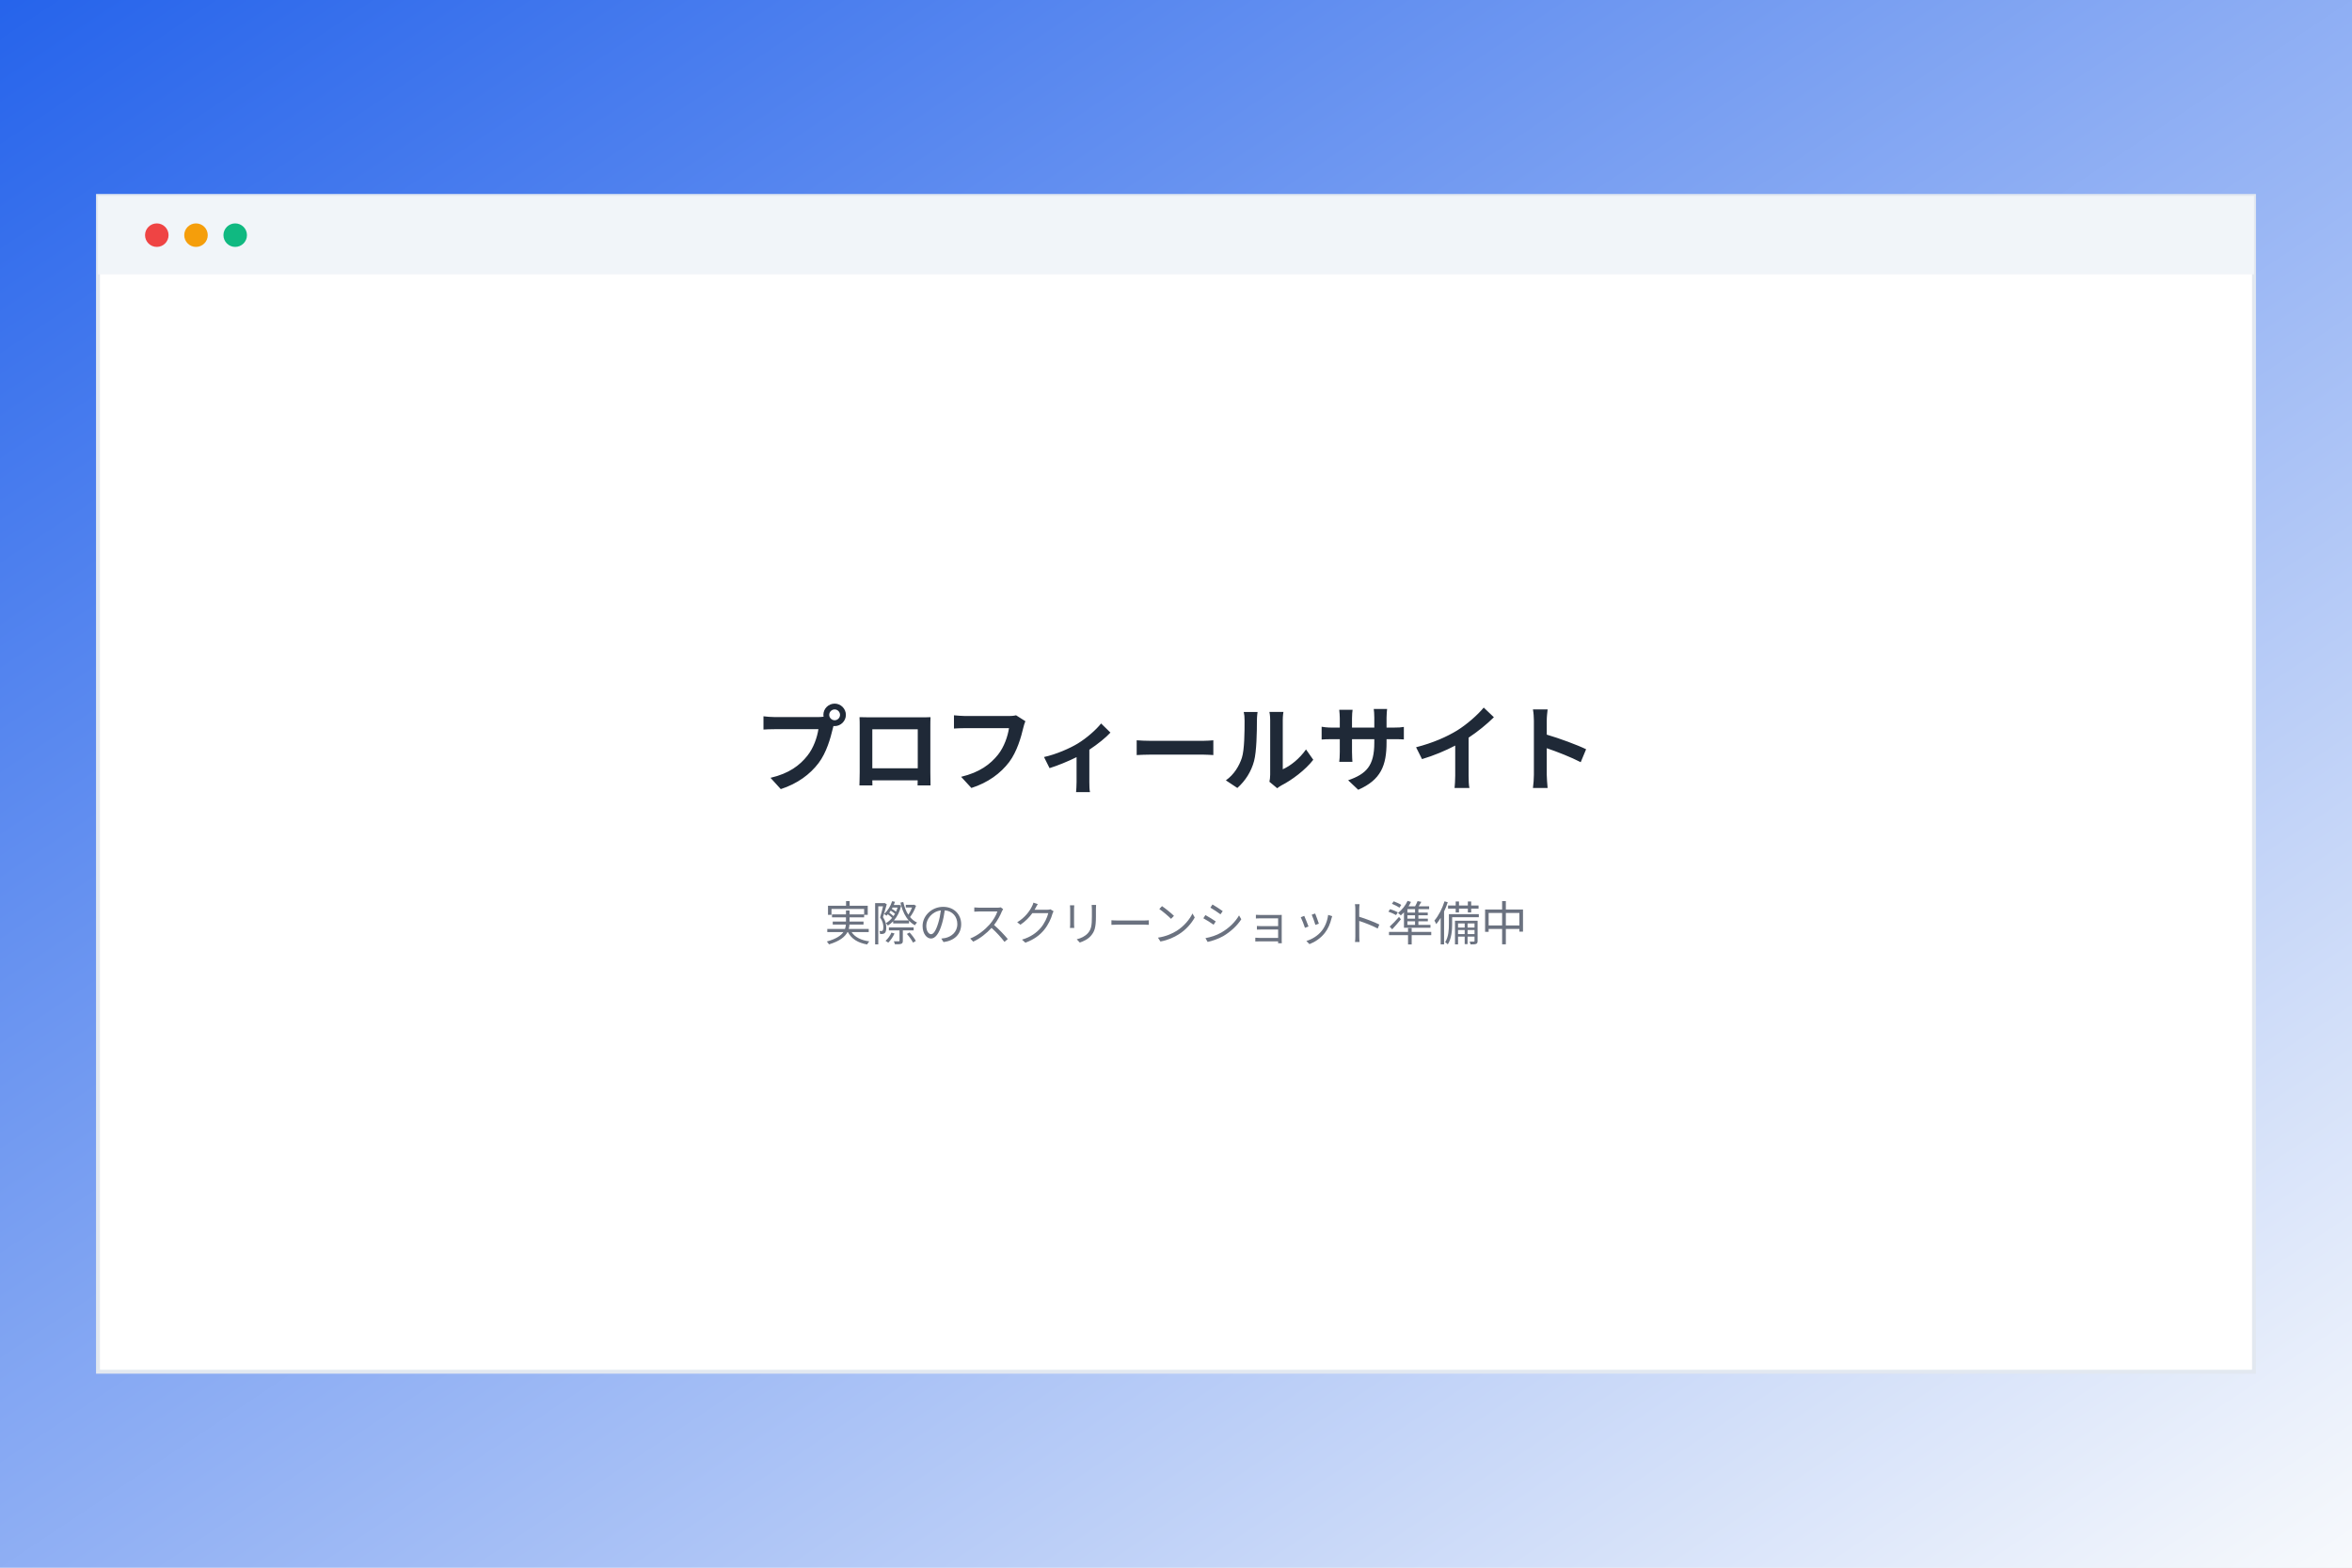
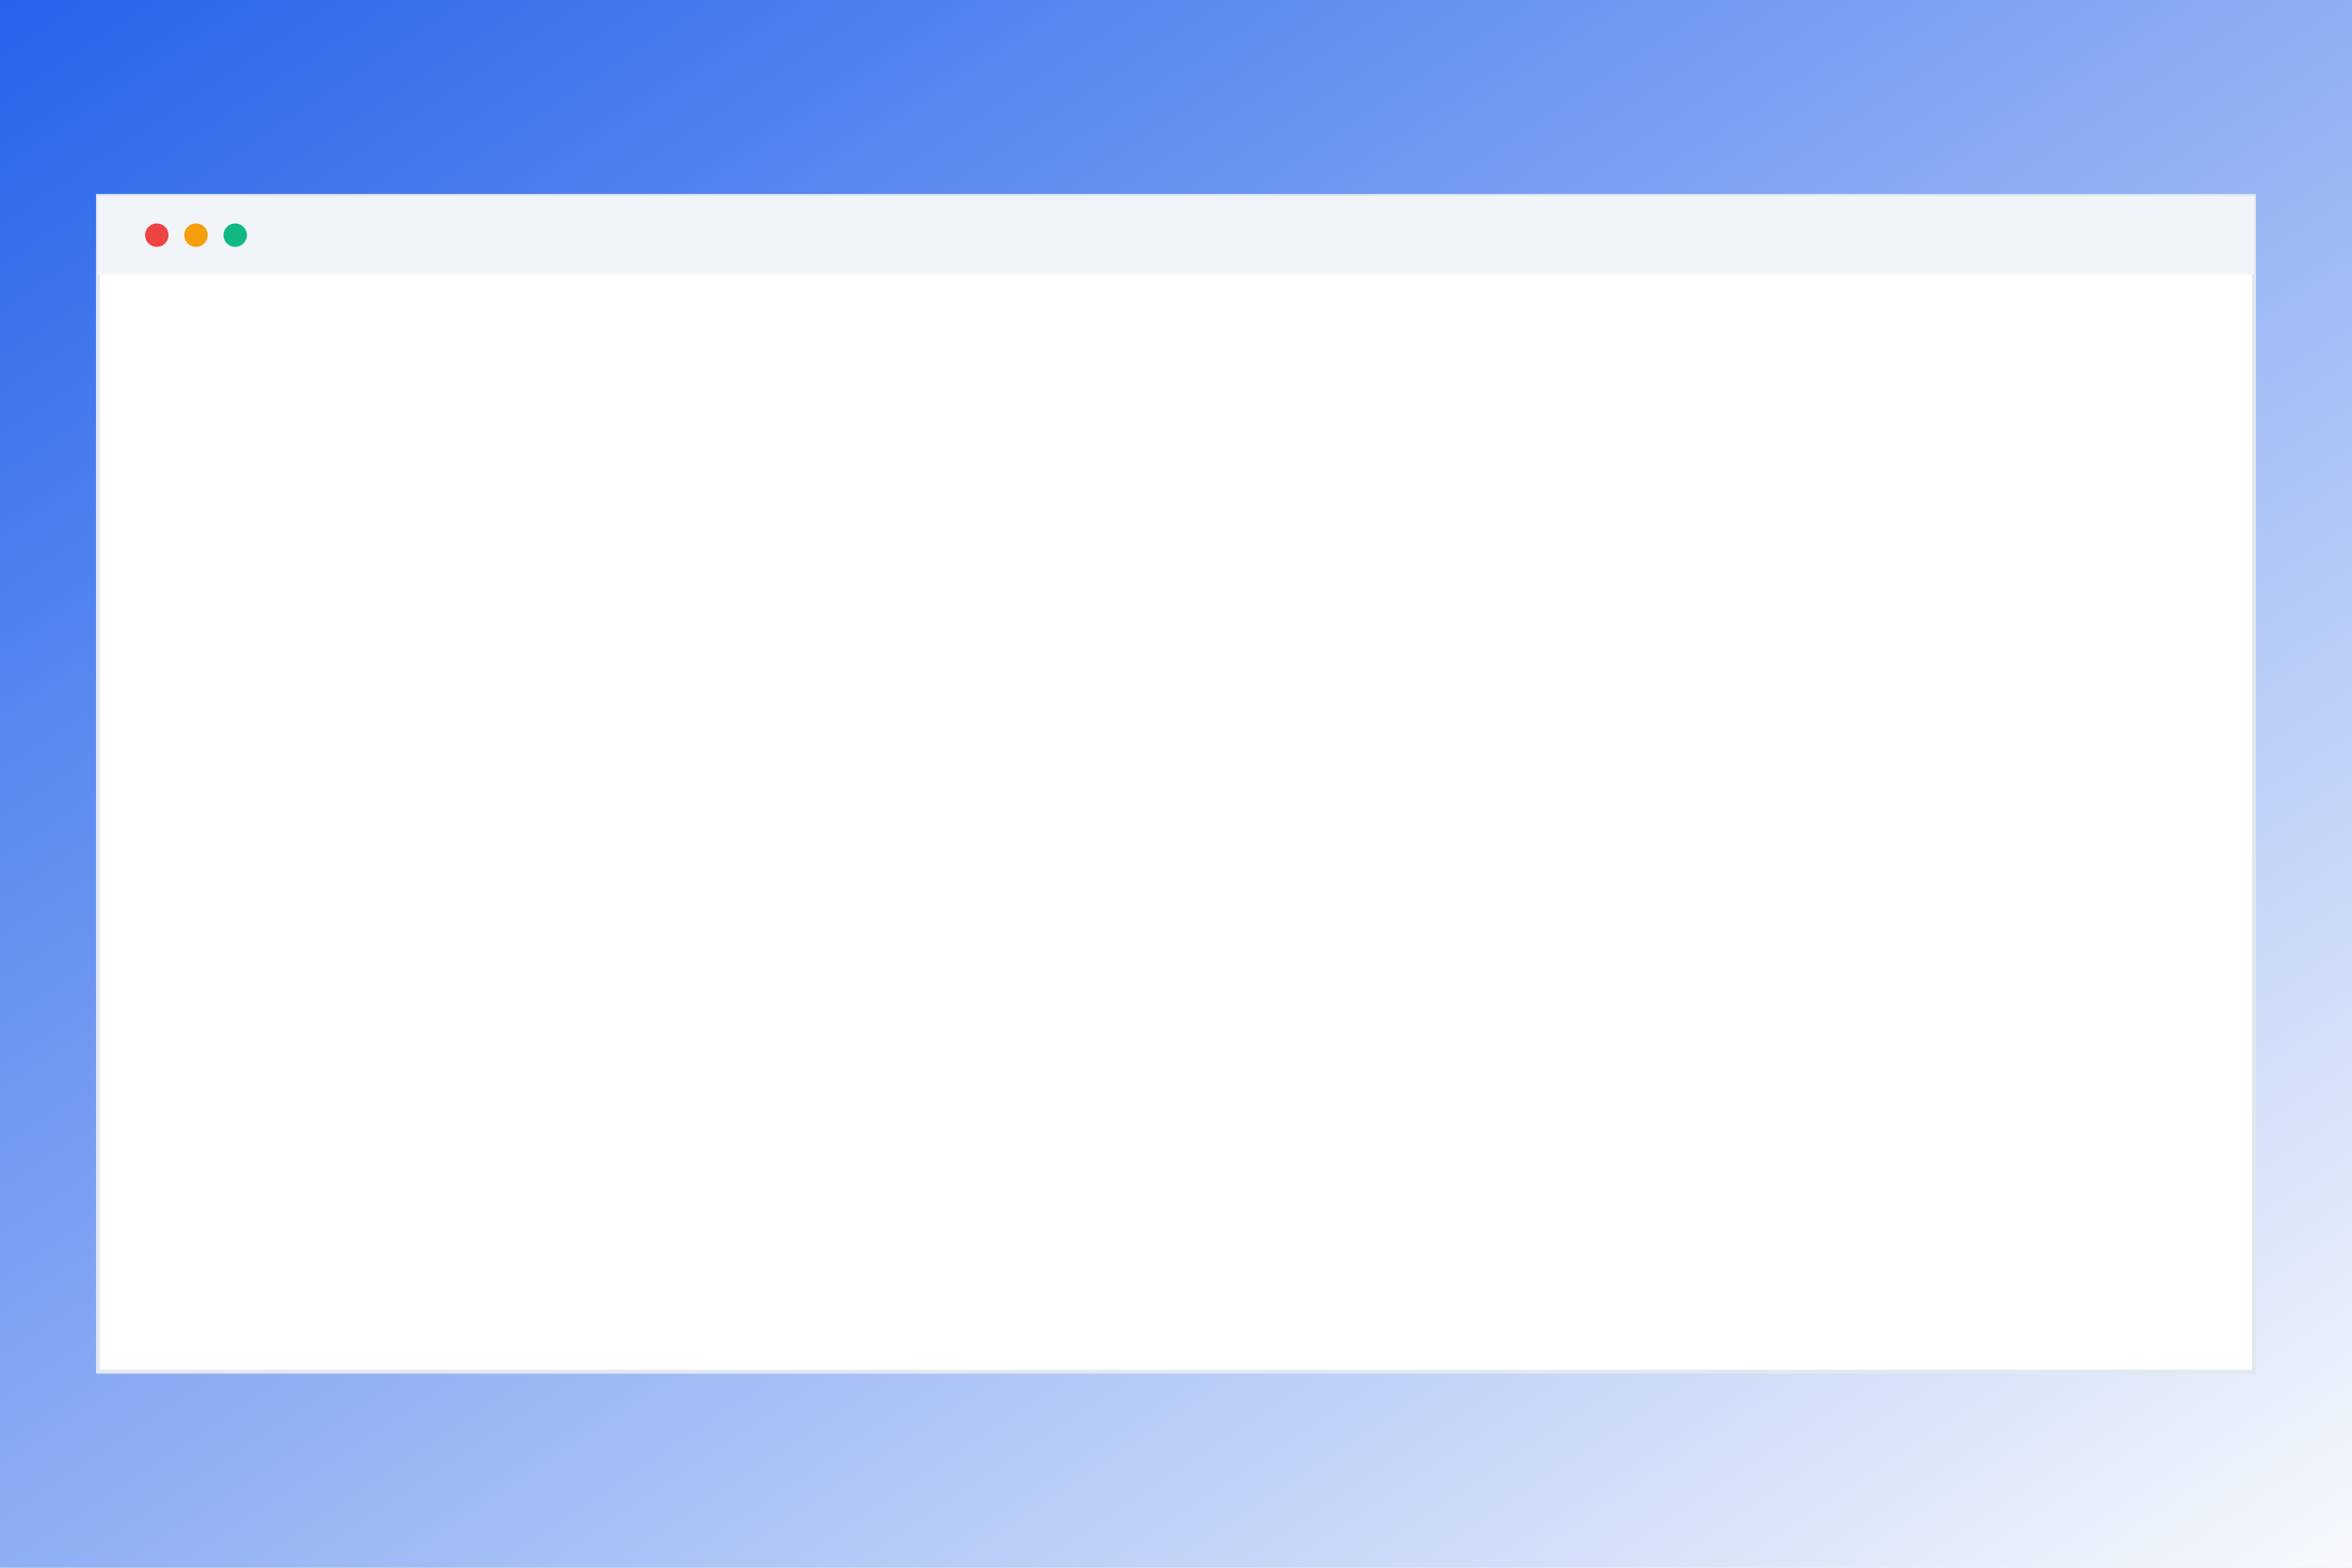
<svg xmlns="http://www.w3.org/2000/svg" width="1200" height="800" viewBox="0 0 1200 800">
  <defs>
    <linearGradient id="grad1" x1="0%" y1="0%" x2="100%" y2="100%">
      <stop offset="0%" style="stop-color:#2563eb;stop-opacity:1" />
      <stop offset="100%" style="stop-color:#f8fafc;stop-opacity:1" />
    </linearGradient>
  </defs>
  <rect width="1200" height="800" fill="url(#grad1)" />
  <rect x="50" y="100" width="1100" height="600" fill="white" stroke="#e2e8f0" stroke-width="2" />
  <rect x="50" y="100" width="1100" height="40" fill="#f1f5f9" />
  <circle cx="80" cy="120" r="6" fill="#ef4444" />
  <circle cx="100" cy="120" r="6" fill="#f59e0b" />
  <circle cx="120" cy="120" r="6" fill="#10b981" />
-   <text x="600" y="400" text-anchor="middle" font-family="Arial, sans-serif" font-size="48" font-weight="bold" fill="#1f2937">プロフィールサイト</text>
-   <text x="600" y="480" text-anchor="middle" font-family="Arial, sans-serif" font-size="24" fill="#6b7280">実際のスクリーンショット準備中</text>
</svg>
